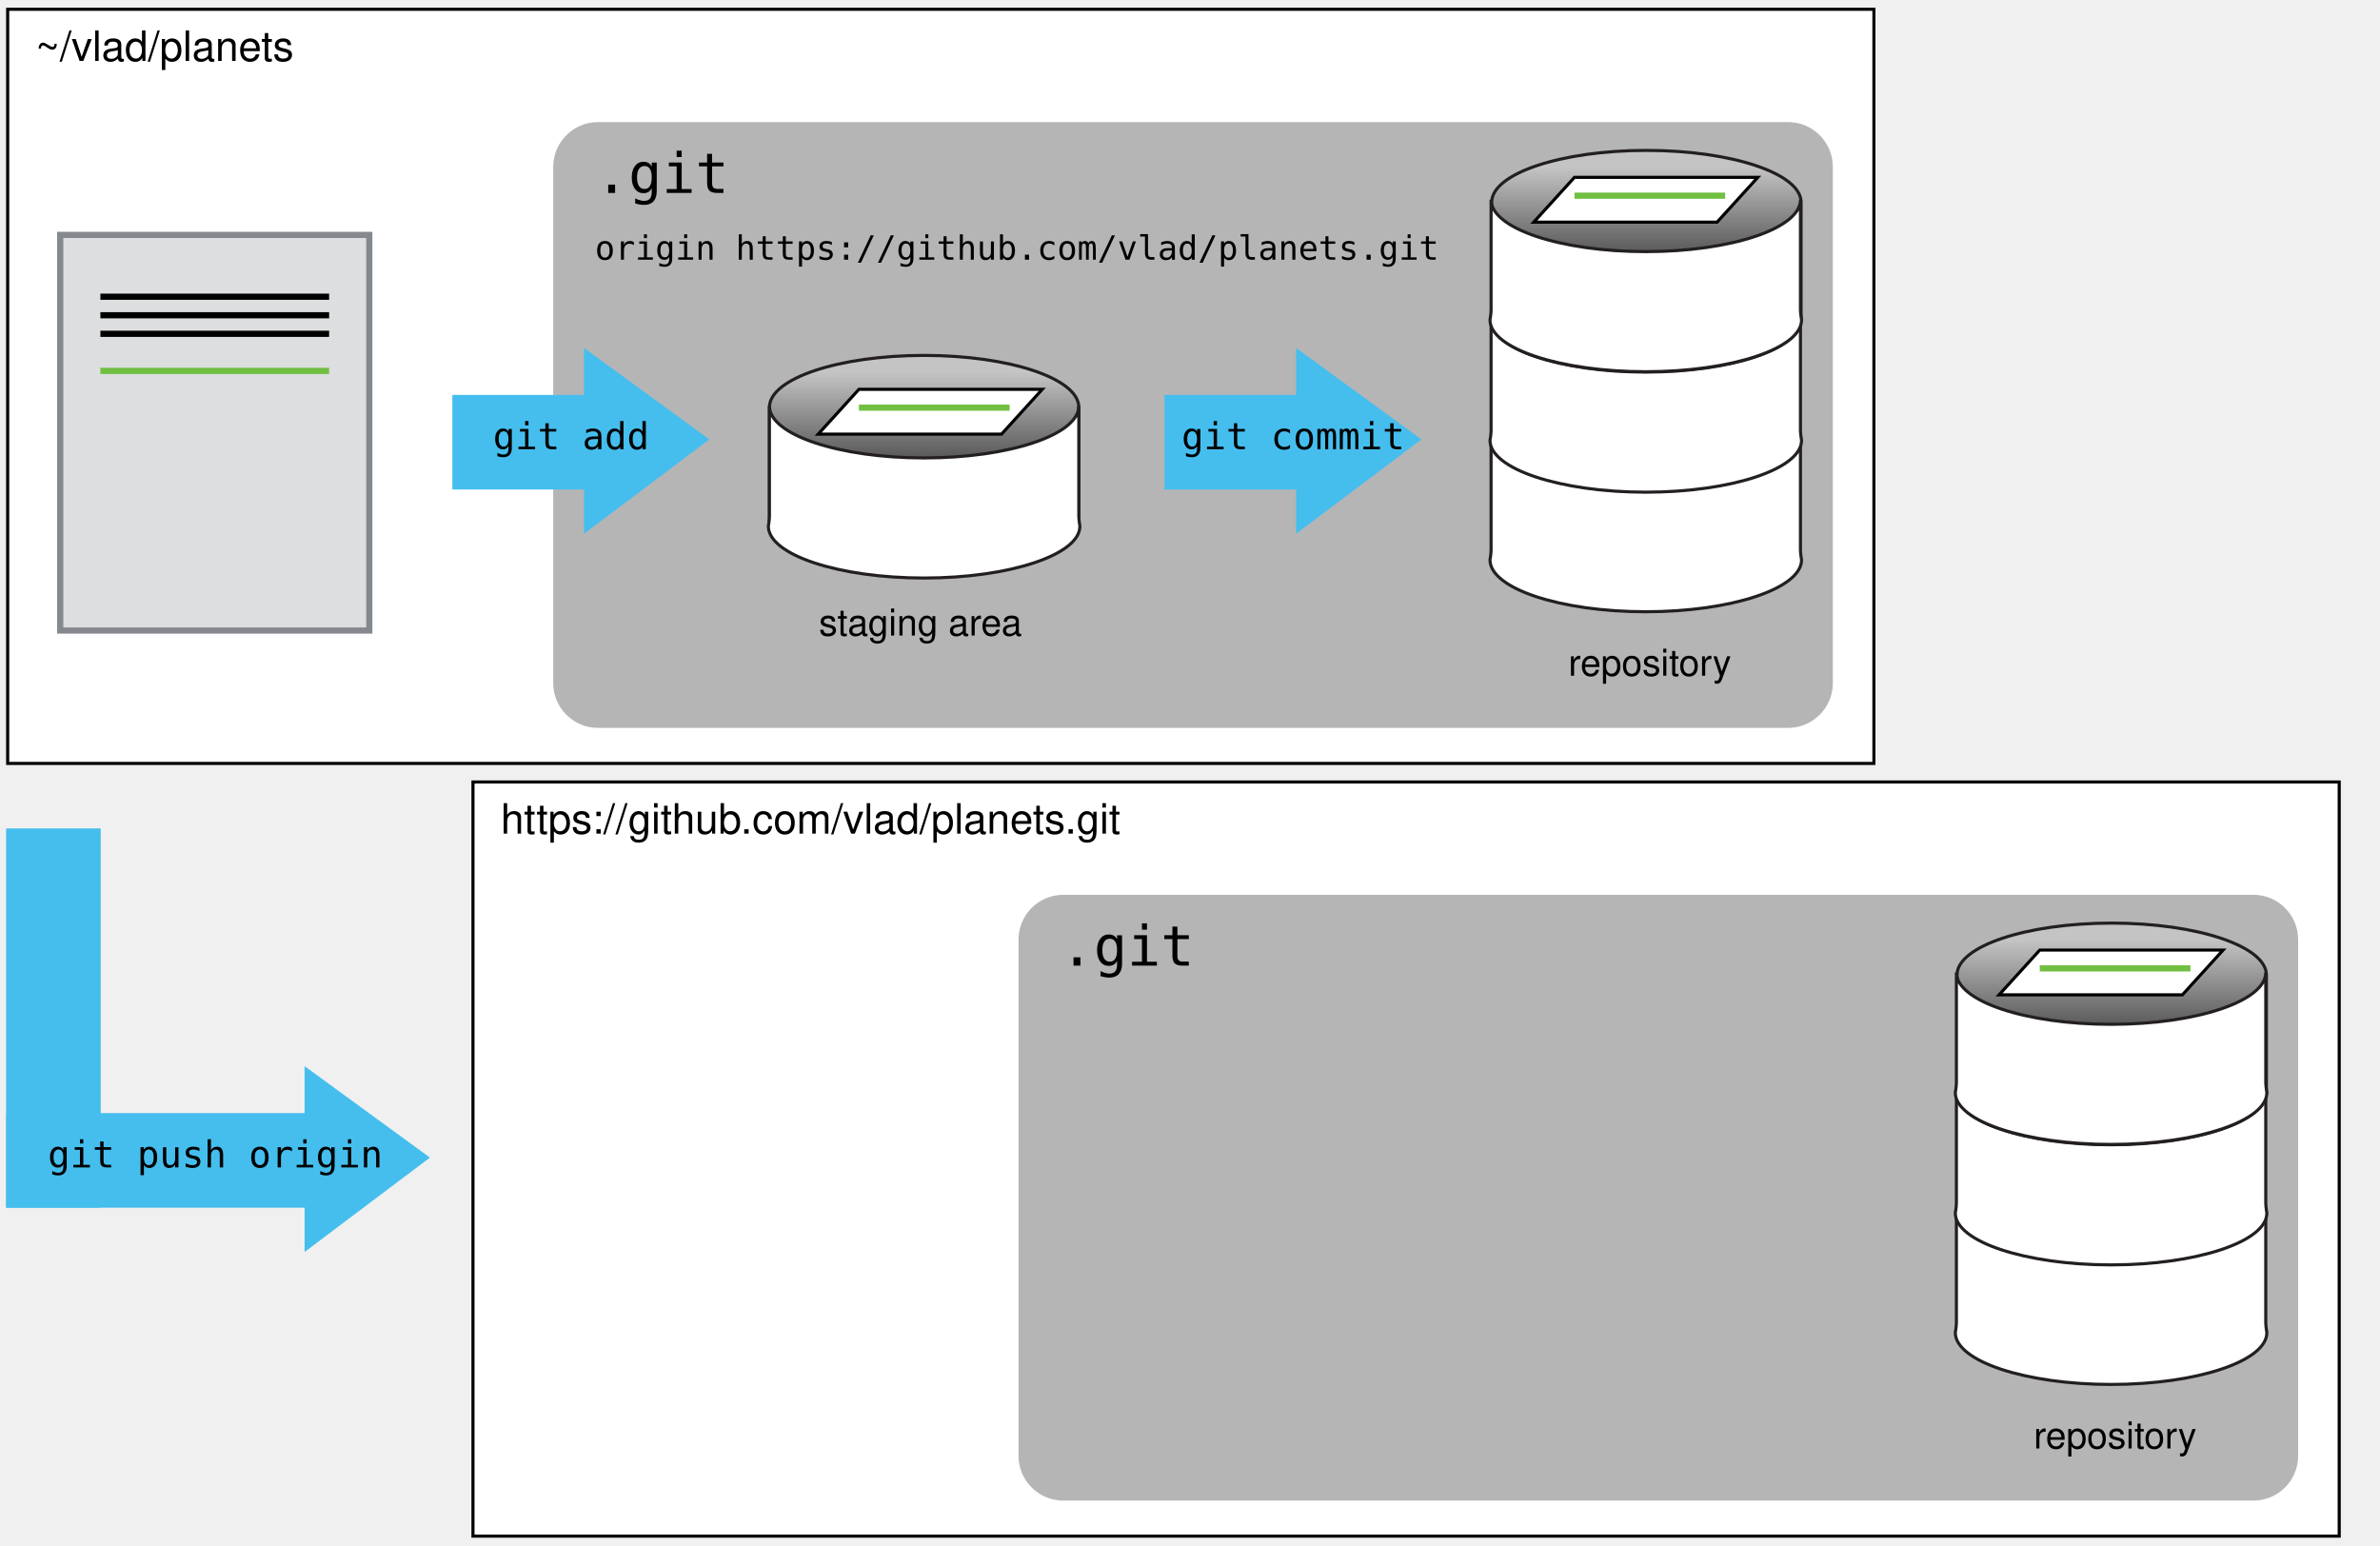
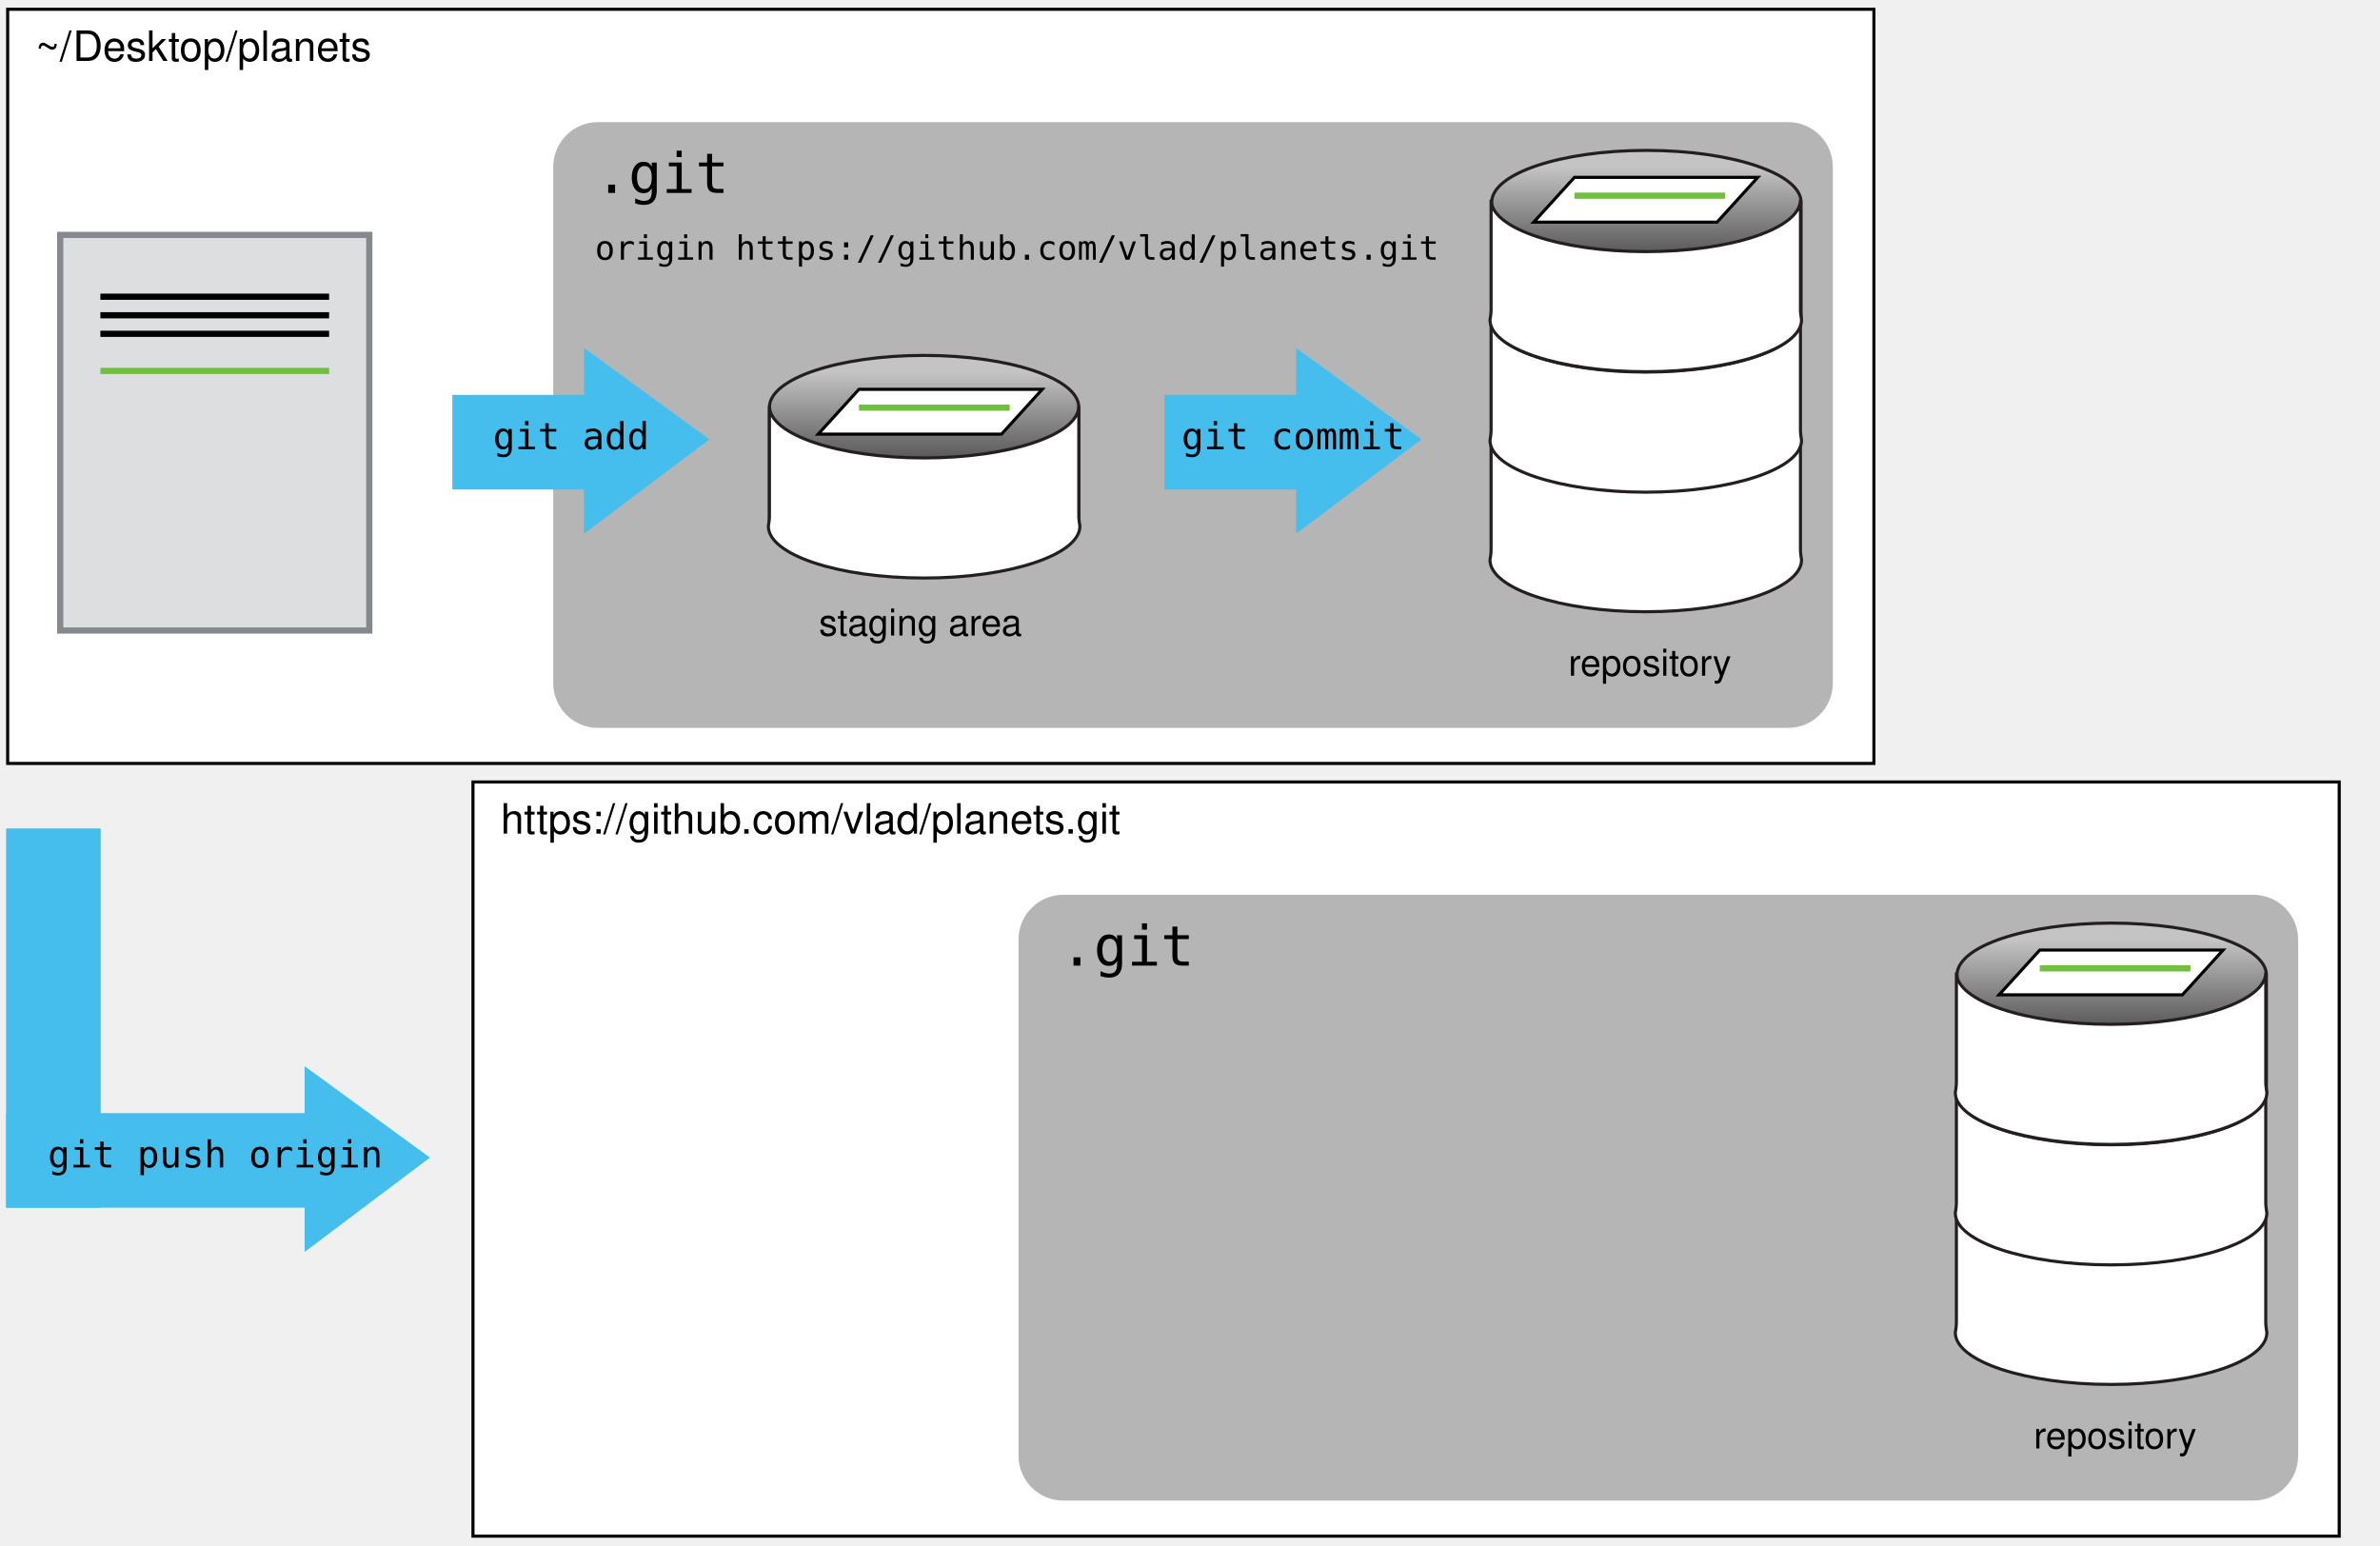
<svg xmlns="http://www.w3.org/2000/svg" xmlns:xlink="http://www.w3.org/1999/xlink" version="1.1" x="0px" y="0px" width="770" height="500" viewBox="0 0 770 500" enable-background="new 0 0 622 452" xml:space="preserve" id="svg4593">
  <defs id="defs4776">
    <linearGradient y2="363.473" x2="480.357" y1="334.872" x1="480.357" gradientUnits="userSpaceOnUse" id="SVGID_1_" gradientTransform="translate(279.4359,-47.97182)">
      <stop id="stop4613" style="stop-color:#C4C4C4" offset="0.098" />
      <stop id="stop4615" style="stop-color:#686868" offset="0.533" />
      <stop id="stop4617" style="stop-color:#000000" offset="1" />
    </linearGradient>
    <linearGradient xlink:href="#SVGID_3_" id="linearGradient5073" gradientUnits="userSpaceOnUse" x1="537.177" y1="57.66" x2="537.177" y2="112.913" />
    <linearGradient xlink:href="#SVGID_3_" id="linearGradient5457" gradientUnits="userSpaceOnUse" x1="537.177" y1="57.66" x2="537.177" y2="112.913" />
  </defs>
-   <text xml:space="preserve" style="font-style:normal;font-variant:normal;font-weight:normal;font-stretch:normal;font-size:12px;line-height:125%;font-family:Monospace;-inkscape-font-specification:Monospace;text-align:start;letter-spacing:0px;word-spacing:0px;writing-mode:lr-tb;text-anchor:start;fill:#000000;fill-opacity:1;stroke:none;stroke-width:1px;stroke-linecap:butt;stroke-linejoin:miter;stroke-opacity:1" x="722.672" y="35.341" id="text4930">
-     <tspan id="tspan4932" x="722.672" y="35.341" />
+   <text xml:space="preserve" style="font-style:normal;font-variant:normal;font-weight:normal;font-stretch:normal;line-height:0%;font-family:monospace;-inkscape-font-specification:Monospace;text-align:start;letter-spacing:0px;word-spacing:0px;writing-mode:lr-tb;text-anchor:start;fill:#000000;fill-opacity:1;stroke:none;stroke-width:1px;stroke-linecap:butt;stroke-linejoin:miter;stroke-opacity:1" x="722.672" y="35.341" id="text4930">
+     <tspan id="tspan4932" x="722.672" y="35.341" style="font-size:12px;line-height:1.25;font-family:monospace"> </tspan>
  </text>
  <g id="g5357" transform="translate(-4.520231,-9)">
    <g id="g5130">
      <rect style="fill:#ffffff;stroke:#000000;stroke-miterlimit:10" id="rect4596" height="244" width="603.785" stroke-miterlimit="10" y="12" x="7" />
      <g id="Layer_5">
        <g id="g4654">
          <path stroke-miterlimit="10" d="m 598,63 c 0,-8.284 -6.716,-15 -15,-15 l -385,0 c -8.284,0 -15,6.716 -15,15 l 0,167 c 0,8.284 6.716,15 15,15 l 385,0 c 8.284,0 15,-6.716 15,-15 l 0,-167 z" id="path4656" style="fill:#b5b5b5;stroke:#ffffff;stroke-miterlimit:10" />
          <rect x="197" y="59" width="425" height="70.269" id="rect4658" style="fill:none" />
-           <text transform="translate(197,71.4199)" id="text4660">
+           <text transform="translate(197,71.4199)" id="text4660" style="line-height:0%">
            <tspan x="0" y="0" font-size="18" id="tspan4662" style="font-size:18px;font-family:Consolas">.git</tspan>
            <tspan x="0" y="21.6" font-size="10.8" id="tspan4664" style="font-size:10.8px;font-family:Consolas">origin https://github.com/vlad/planets.git</tspan>
          </text>
        </g>
        <rect x="16" y="19" width="195.585" height="24.449" id="rect4666" style="fill:none" />
-         <text transform="translate(16,28.707)" font-size="13.5" id="text4668" style="font-size:13.5px;font-family:Helvetica">~/vlad/planets</text>
+         <text transform="translate(16,28.707)" font-size="13.5" id="text4668" style="font-size:13.5px;line-height:0%;font-family:Helvetica">~/Desktop/planets</text>
      </g>
      <g id="Layer_1">
        <g id="g4721">
          <rect x="24" y="85" width="100" height="128" id="rect4723" style="fill:#dcdee0" />
          <rect x="24" y="85" width="100" height="128" id="rect4725" style="fill:none;stroke:#85888d;stroke-width:2" />
          <line x1="37" y1="105" x2="111" y2="105" id="line4727" style="fill:none;stroke:#000000;stroke-width:2" />
          <line x1="37" y1="111" x2="111" y2="111" id="line4729" style="fill:none;stroke:#000000;stroke-width:2" />
          <line x1="37" y1="117" x2="111" y2="117" id="line4731" style="fill:none;stroke:#000000;stroke-width:2" />
          <line x1="37" y1="129" x2="111" y2="129" id="line4733" style="fill:none;stroke:#70bf41;stroke-width:2" />
        </g>
      </g>
      <rect style="fill:none" id="rect4742" height="14" width="52.743" y="146.069" x="164" />
      <g id="g5114">
        <g id="g4736">
          <rect x="150.871" y="136.768" width="45.956" height="30.604" id="rect4738" style="fill:#45beee" />
          <polygon points="193.467,181.695 234.02,151.163 193.467,121.571 " id="polygon4740" style="fill:#45beee" />
        </g>
-         <text y="154.35" x="164" font-size="12" id="text4744" style="font-size:12px;font-family:Consolas">git add</text>
+         <text y="154.35" x="164" font-size="12" id="text4744" style="font-size:12px;line-height:0%;font-family:Consolas">git add</text>
      </g>
      <rect style="fill:none" id="rect4752" height="14" width="85.542" y="146.069" x="376.98" />
      <g id="g5108">
        <g id="g4746">
          <rect x="381.251" y="136.768" width="45.956" height="30.604" id="rect4748" style="fill:#45beee" />
          <polygon points="423.847,181.695 464.399,151.163 423.847,121.571 " id="polygon4750" style="fill:#45beee" />
        </g>
-         <text y="154.35" x="386.764" font-size="12" id="text4754" style="font-size:12px;font-family:Consolas">git commit</text>
+         <text y="154.35" x="386.764" font-size="12" id="text4754" style="font-size:12px;line-height:0%;font-family:Consolas">git commit</text>
      </g>
      <rect style="fill:none" id="rect4766" height="17" width="147" y="206" x="229" />
      <g id="g5093">
        <g id="Layer_3">
          <g id="g4671">
            <linearGradient y2="179.235" x2="303.499" y1="123.986" x1="303.499" gradientUnits="userSpaceOnUse" id="SVGID_2_">
              <stop id="stop4674" style="stop-color:#C4C4C4" offset="0.098" />
              <stop id="stop4676" style="stop-color:#686868" offset="0.533" />
              <stop id="stop4678" style="stop-color:#000000" offset="1" />
            </linearGradient>
            <path id="path4680" d="m 253.453,178.205 c 0,-9.264 22.404,-16.777 50.047,-16.777 27.643,0 50.045,7.514 50.045,16.777 l 0,1.029 c 0,0 0,-2.115 0,-3.117 0,-1.007 0,-35.745 0,-35.745 l 0,0.394 c 0,-9.27 -22.402,-16.78 -50.045,-16.78 -27.643,0 -50.047,7.51 -50.047,16.78 l 0,-0.394 c 0,0 0,34.519 0,35.733 0,1.205 0,3.129 0,3.129 l 0,-1.029 z" stroke-miterlimit="10" style="fill:url(#SVGID_2_);stroke:#231f20;stroke-miterlimit:10" />
            <g id="g4682">
              <path id="path4684" d="m 353.545,140.373 c 0,0 0,34.738 0,35.745 0,1.002 0.355,3.117 0.355,3.117 0,9.27 -22.758,16.779 -50.4,16.779 -27.642,0 -50.4,-7.51 -50.4,-16.779 0,0 0.354,-1.924 0.354,-3.129 0,-1.214 0,-35.733 0,-35.733 0,9.274 22.404,16.785 50.047,16.785 27.643,0 50.044,-7.511 50.044,-16.785 z" stroke-miterlimit="10" style="fill:#ffffff;stroke:#231f20;stroke-miterlimit:10" />
            </g>
          </g>
          <g id="g4686">
            <polygon id="polygon4688" points="341.719,134.965 282.411,134.965 269.235,149.459 328.542,149.459 " stroke-miterlimit="10" style="fill:#ffffff;stroke:#000000;stroke-miterlimit:10" />
            <line id="line4690" y2="140.894" x2="331.165" y1="140.894" x1="282.411" style="fill:none;stroke:#70bf41;stroke-width:2" />
          </g>
        </g>
-         <text y="214.628" x="269.477" font-size="12" id="text4768" style="font-size:12px;font-family:Helvetica">staging area</text>
+         <text y="214.628" x="269.477" font-size="12" id="text4768" style="font-size:12px;line-height:0%;font-family:Helvetica">staging area</text>
      </g>
      <rect style="fill:none" id="rect4770" height="17" width="147" y="219" x="464.785" />
      <g id="g5075">
        <g id="Layer_4">
          <linearGradient y2="112.913" x2="537.177" y1="57.66" x1="537.177" gradientUnits="userSpaceOnUse" id="SVGID_3_">
            <stop id="stop4694" style="stop-color:#C4C4C4" offset="0.098" />
            <stop id="stop4696" style="stop-color:#686868" offset="0.533" />
            <stop id="stop4698" style="stop-color:#000000" offset="1" />
          </linearGradient>
          <path id="path4700" d="m 487.13,111.882 c 0,-9.268 22.407,-16.781 50.047,-16.781 27.641,0 50.047,7.513 50.047,16.781 l 0,1.03 c 0,0 0,-2.118 0,-3.121 0,-1.003 0,-35.739 0,-35.739 l 0,0.388 c 0,-9.268 -22.406,-16.781 -50.047,-16.781 -27.64,0 -50.047,7.513 -50.047,16.781 l 0,-0.388 c 0,0 0,34.519 0,35.728 0,1.209 0,3.132 0,3.132 l 0,-1.03 z" stroke-miterlimit="10" style="fill:url(#linearGradient5457);stroke:#231f20;stroke-miterlimit:10" />
          <g id="g4702">
            <path id="path4704" d="m 587.021,151.283 c 0,0 0,34.738 0,35.74 0,1.002 0.354,3.121 0.354,3.121 0,9.268 -22.76,16.779 -50.4,16.779 -27.64,0 -50.399,-7.512 -50.399,-16.779 0,0 0.353,-1.924 0.353,-3.133 0,-1.209 0,-35.729 0,-35.729 0,9.268 22.407,16.781 50.047,16.781 27.638,0.001 50.045,-7.512 50.045,-16.78 z" stroke-miterlimit="10" style="fill:#ffffff;stroke:#231f20;stroke-miterlimit:10" />
          </g>
          <g id="g4706">
            <path id="path4708" d="m 587.021,112.601 c 0,0 0,34.736 0,35.739 0,1.002 0.354,3.121 0.354,3.121 0,9.268 -22.76,16.779 -50.4,16.779 -27.64,0 -50.399,-7.512 -50.399,-16.779 0,0 0.353,-1.923 0.353,-3.132 0,-1.209 0,-35.728 0,-35.728 0,9.268 22.407,16.78 50.047,16.78 27.638,0 50.045,-7.512 50.045,-16.78 z" stroke-miterlimit="10" style="fill:#ffffff;stroke:#231f20;stroke-miterlimit:10" />
          </g>
          <g id="g4710">
            <path id="path4712" d="m 587.021,73.628 c 0,0 0,34.737 0,35.739 0,1.002 0.354,3.12 0.354,3.12 0,9.269 -22.76,16.781 -50.4,16.781 -27.64,0 -50.399,-7.513 -50.399,-16.781 0,0 0.353,-1.922 0.353,-3.131 0,-1.209 0,-35.728 0,-35.728 0,9.268 22.407,16.78 50.047,16.78 27.638,0.001 50.045,-7.512 50.045,-16.78 z" stroke-miterlimit="10" style="fill:#ffffff;stroke:#231f20;stroke-miterlimit:10" />
          </g>
          <g id="g4714">
            <polygon id="polygon4716" points="573.216,66.381 513.908,66.381 500.732,80.875 560.039,80.875 " stroke-miterlimit="10" style="fill:#ffffff;stroke:#000000;stroke-miterlimit:10" />
            <line id="line4718" y2="72.311" x2="562.662" y1="72.311" x1="513.908" style="fill:none;stroke:#70bf41;stroke-width:2" />
          </g>
        </g>
-         <text y="227.628" x="511.941" font-size="12" id="text4772" style="font-size:12px;font-family:Helvetica">repository</text>
+         <text y="227.628" x="511.941" font-size="12" id="text4772" style="font-size:12px;line-height:0%;font-family:Helvetica">repository</text>
      </g>
      <rect x="464.785" y="219" width="147" height="17" id="rect4977" style="fill:none" />
    </g>
    <g transform="translate(53.96832,0)" id="g5323">
      <g id="g5196" transform="translate(96.57214,0)">
        <rect style="fill:#ffffff;stroke:#000000;stroke-miterlimit:10" id="rect4811" height="244" width="603.785" stroke-miterlimit="10" y="262" x="7" />
        <path style="fill:#b5b5b5;stroke:#ffffff;stroke-miterlimit:10" stroke-miterlimit="10" d="m 598,313 c 0,-8.284 -6.716,-15 -15,-15 l -385,0 c -8.284,0 -15,6.716 -15,15 l 0,167 c 0,8.284 6.716,15 15,15 l 385,0 c 8.284,0 15,-6.716 15,-15 l 0,-167 z" id="path4817" />
        <rect style="fill:none" x="197" y="309" width="425" height="70.269" id="rect4819" />
-         <text y="321.42" x="197" id="text4821">
+         <text y="321.42" x="197" id="text4821" style="line-height:0%">
          <tspan style="font-size:18px;font-family:Consolas" x="197" y="321.42" font-size="18" id="tspan4823">.git</tspan>
          <tspan style="font-size:10.8px;font-family:Consolas" x="197" y="343.02" font-size="10.8" id="tspan4825" />
        </text>
        <rect id="rect4827" height="24.449" width="195.585" y="269" x="16" style="fill:none" />
-         <text y="278.707" x="16" id="text4829" font-size="13.5" style="font-size:13.5px;font-family:Helvetica">https://github.com/vlad/planets.git</text>
+         <text y="278.707" x="16" id="text4829" font-size="13.5" style="font-size:13.5px;line-height:0%;font-family:Helvetica">https://github.com/vlad/planets.git</text>
        <g transform="translate(0,250)" id="g5055">
          <g id="g5023">
            <linearGradient y2="112.913" x2="537.177" y1="57.66" x1="537.177" gradientUnits="userSpaceOnUse" id="linearGradient5025">
              <stop id="stop5027" style="stop-color:#C4C4C4" offset="0.098" />
              <stop id="stop5029" style="stop-color:#686868" offset="0.533" />
              <stop id="stop5031" style="stop-color:#000000" offset="1" />
            </linearGradient>
            <path style="fill:url(#linearGradient5073);stroke:#231f20;stroke-miterlimit:10" id="path5033" d="m 487.13,111.882 c 0,-9.268 22.407,-16.781 50.047,-16.781 27.641,0 50.047,7.513 50.047,16.781 l 0,1.03 c 0,0 0,-2.118 0,-3.121 0,-1.003 0,-35.739 0,-35.739 l 0,0.388 c 0,-9.268 -22.406,-16.781 -50.047,-16.781 -27.64,0 -50.047,7.513 -50.047,16.781 l 0,-0.388 c 0,0 0,34.519 0,35.728 0,1.209 0,3.132 0,3.132 l 0,-1.03 z" stroke-miterlimit="10" />
            <g id="g5035">
              <path style="fill:#ffffff;stroke:#231f20;stroke-miterlimit:10" id="path5037" d="m 587.021,151.283 c 0,0 0,34.738 0,35.74 0,1.002 0.354,3.121 0.354,3.121 0,9.268 -22.76,16.779 -50.4,16.779 -27.64,0 -50.399,-7.512 -50.399,-16.779 0,0 0.353,-1.924 0.353,-3.133 0,-1.209 0,-35.729 0,-35.729 0,9.268 22.407,16.781 50.047,16.781 27.638,0.001 50.045,-7.512 50.045,-16.78 z" stroke-miterlimit="10" />
            </g>
            <g id="g5039">
              <path style="fill:#ffffff;stroke:#231f20;stroke-miterlimit:10" id="path5041" d="m 587.021,112.601 c 0,0 0,34.736 0,35.739 0,1.002 0.354,3.121 0.354,3.121 0,9.268 -22.76,16.779 -50.4,16.779 -27.64,0 -50.399,-7.512 -50.399,-16.779 0,0 0.353,-1.923 0.353,-3.132 0,-1.209 0,-35.728 0,-35.728 0,9.268 22.407,16.78 50.047,16.78 27.638,0 50.045,-7.512 50.045,-16.78 z" stroke-miterlimit="10" />
            </g>
            <g id="g5043">
              <path style="fill:#ffffff;stroke:#231f20;stroke-miterlimit:10" id="path5045" d="m 587.021,73.628 c 0,0 0,34.737 0,35.739 0,1.002 0.354,3.12 0.354,3.12 0,9.269 -22.76,16.781 -50.4,16.781 -27.64,0 -50.399,-7.513 -50.399,-16.781 0,0 0.353,-1.922 0.353,-3.131 0,-1.209 0,-35.728 0,-35.728 0,9.268 22.407,16.78 50.047,16.78 27.638,0.001 50.045,-7.512 50.045,-16.78 z" stroke-miterlimit="10" />
            </g>
            <g id="g5047">
              <polygon style="fill:#ffffff;stroke:#000000;stroke-miterlimit:10" id="polygon5049" points="513.908,66.381 500.732,80.875 560.039,80.875 573.216,66.381 " stroke-miterlimit="10" />
              <line style="fill:none;stroke:#70bf41;stroke-width:2" id="line5051" y2="72.311" x2="562.662" y1="72.311" x1="513.908" />
            </g>
          </g>
-           <text y="227.628" x="511.941" font-size="12" id="text5053" style="font-size:12px;font-family:Helvetica">repository</text>
+           <text y="227.628" x="511.941" font-size="12" id="text5053" style="font-size:12px;line-height:0%;font-family:Helvetica">repository</text>
        </g>
        <rect x="200.719" y="272.824" transform="matrix(0.9804651,0.196693,-0.196693,0.9804651,0,0)" width="165.548" height="14" id="rect4762" style="fill:none" />
      </g>
      <g id="g5317">
        <rect style="fill:#45beee" id="rect5294" height="30.604" width="122.711" y="16.864" x="277.028" transform="matrix(0,1,-1,0,0,0)" />
        <rect x="-47.468" y="369.135" width="99.924" height="30.604" id="rect5124" style="fill:#45beee" />
        <polygon transform="translate(-374.751,232.367)" points="423.847,121.571 423.847,181.695 464.399,151.163 " id="polygon5126" style="fill:#45beee" />
-         <text style="font-size:12px;font-family:Consolas" id="text5128" font-size="12" x="-33.987" y="386.717">git push origin</text>
+         <text style="font-size:12px;line-height:0%;font-family:Consolas" id="text5128" font-size="12" x="-33.987" y="386.717">git push origin</text>
      </g>
    </g>
  </g>
</svg>
